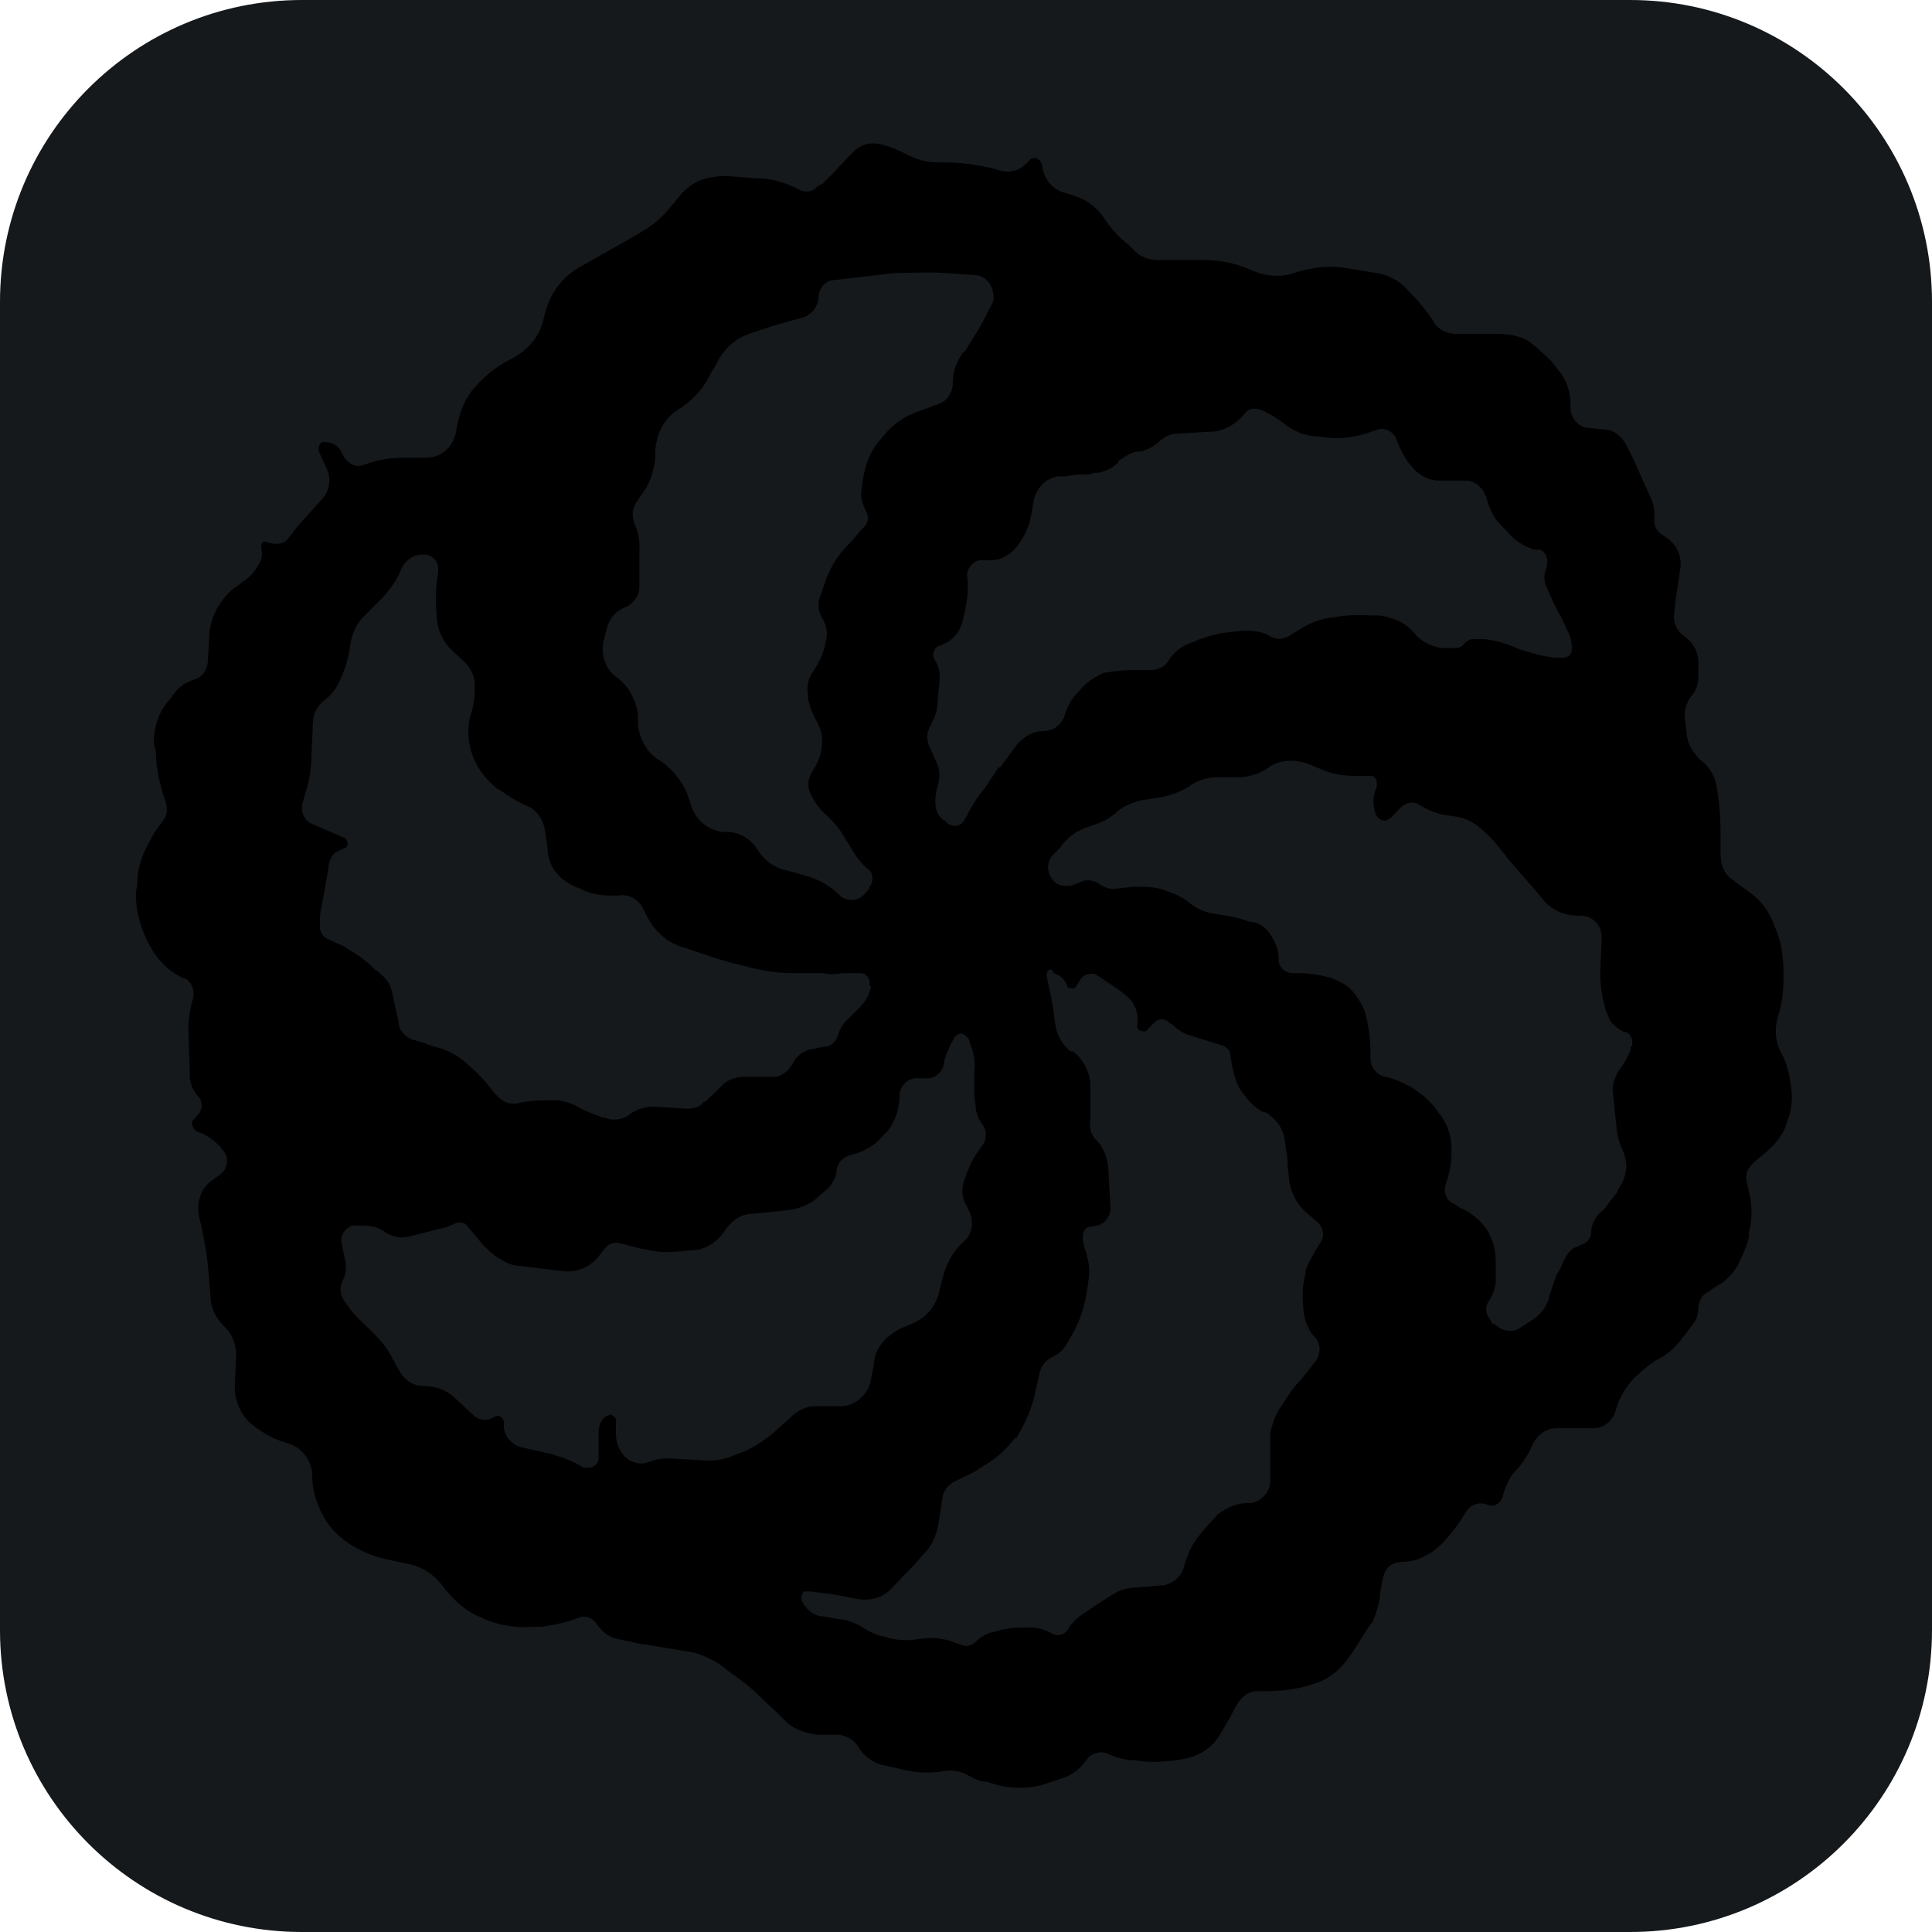
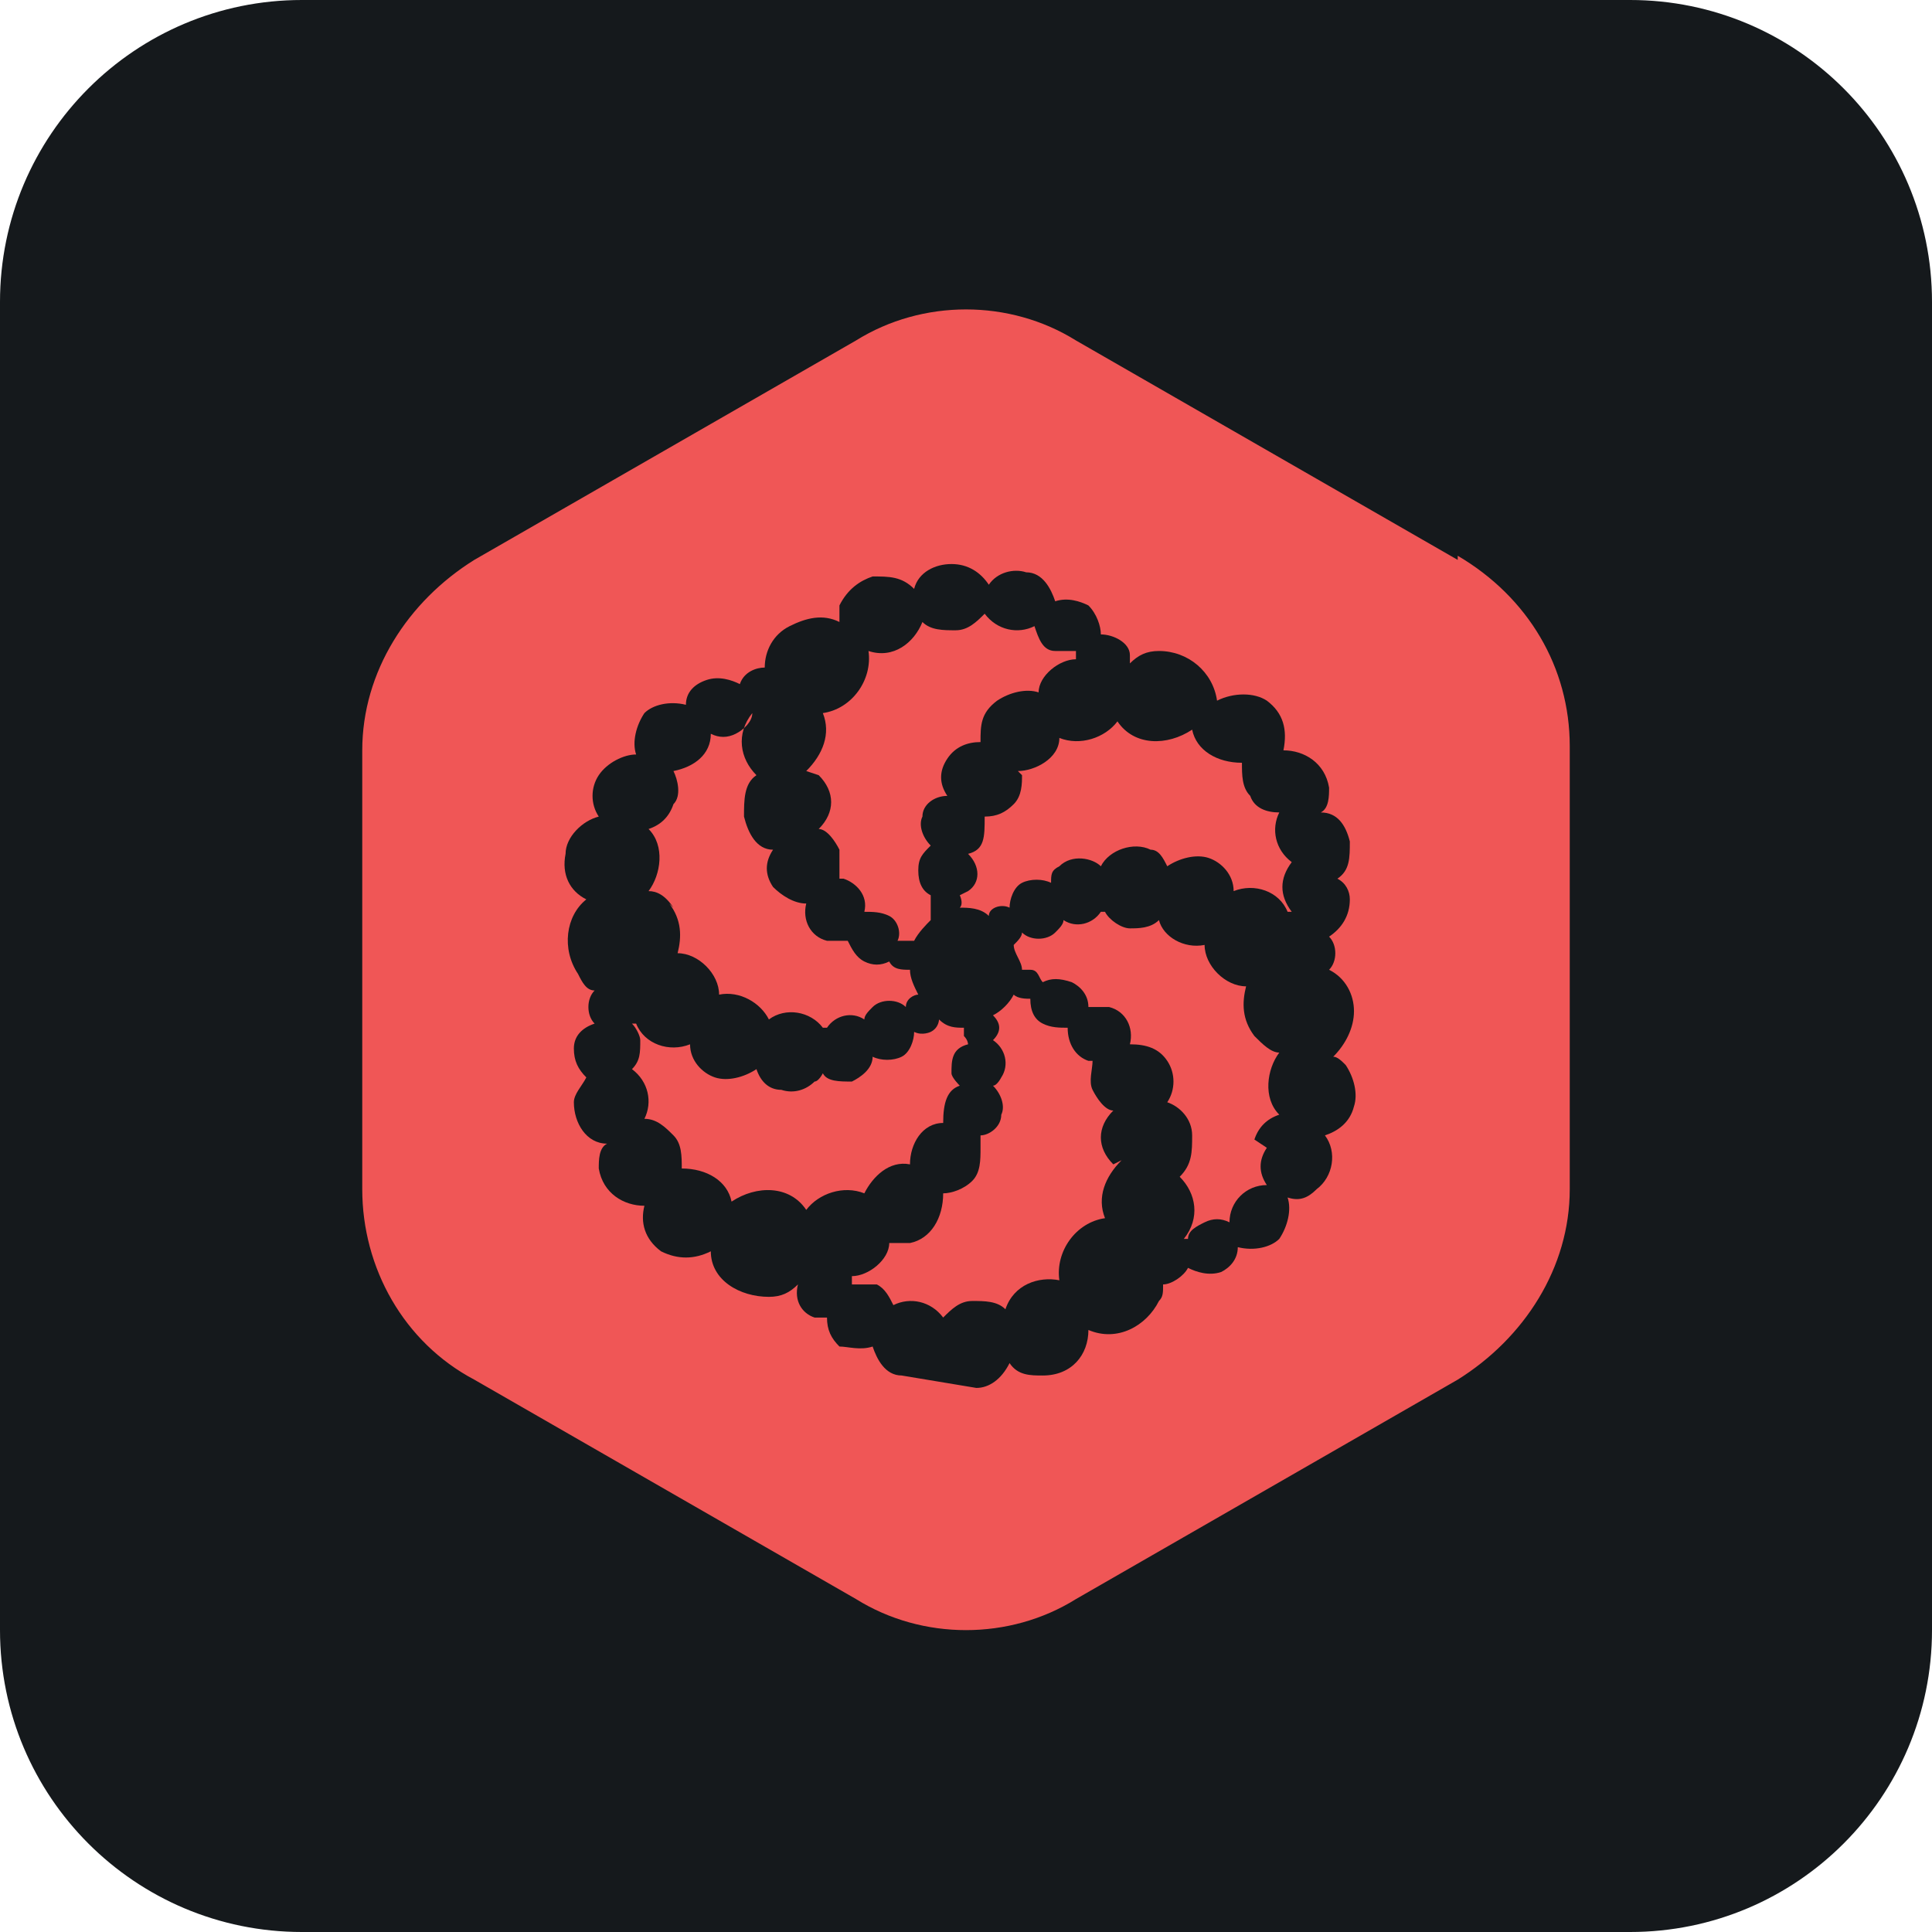
<svg xmlns="http://www.w3.org/2000/svg" width="256" height="256" title="Codewars" viewBox="0 0 256 256" fill="none" id="codewars">
  <style>
#codewars {
    rect {fill: #15191C}

    @media (prefers-color-scheme: light) {
        rect {fill: #F4F2ED}
    }
}
</style>
  <rect width="256" height="256" rx="40" fill="#15191C" />
-   <path d="M24.416 129.675L23.683 129.308C22.033 128.391 20.75 127.017 19.833 125.275C18.55 122.892 18 120.692 18 118.401L18.183 117.209C18.183 115.376 18.642 113.726 19.466 112.168L20.2 110.793C20.566 110.06 21.116 109.419 21.575 108.777C22.125 108.135 22.216 107.31 22.033 106.577L21.575 105.111C21.025 103.278 20.658 101.445 20.658 99.611L20.383 98.511C20.383 96.495 20.933 94.479 22.216 93.012L23.133 91.821C23.774 90.904 24.783 90.354 25.882 89.987C26.799 89.713 27.441 88.796 27.532 87.696L27.716 84.58C27.716 82.105 28.907 79.814 30.74 78.164L32.94 76.514C33.398 76.056 33.856 75.598 34.223 74.864C34.681 74.314 34.773 73.581 34.681 73.031C34.498 72.115 34.681 71.84 35.14 71.748C36.606 72.298 37.523 72.115 38.164 71.382L39.356 69.823L42.656 66.157C43.572 65.241 43.939 63.591 43.389 62.308L42.289 59.925C42.106 59.375 42.289 58.733 42.747 58.55C43.939 58.55 44.764 59.008 45.13 59.741L45.497 60.383C46.047 61.483 47.33 62.032 48.247 61.574C50.263 60.841 51.913 60.658 53.471 60.658H56.404C58.42 60.658 60.07 59.283 60.437 57.175C60.803 54.608 61.72 52.592 63.003 51.217C64.378 49.659 65.936 48.467 67.769 47.551C70.152 46.268 71.619 44.434 72.077 42.051C72.719 39.118 74.277 37.01 76.385 35.635L83.351 31.694L85.367 30.503C86.559 29.77 87.659 28.853 88.575 27.753L90.408 25.553C91.325 24.637 92.242 23.995 93.341 23.72C94.258 23.445 95.541 23.262 96.641 23.354L100.307 23.629C102.14 23.629 103.607 24.087 105.073 24.728L105.99 25.187C106.907 25.553 107.823 25.37 108.281 24.728L109.106 24.27L113.048 20.146C113.964 19.229 115.064 18.863 116.255 19.046C117.447 19.229 118.639 19.687 119.738 20.237C121.388 21.154 122.763 21.521 124.321 21.521H125.238C127.254 21.521 129.271 21.796 131.287 22.254L132.662 22.62C134.037 22.987 135.412 22.437 136.328 21.337C136.603 20.879 137.245 20.787 137.611 21.154C137.886 21.337 137.978 21.521 138.07 21.796C138.253 23.629 139.353 25.004 140.819 25.462L142.286 25.92C143.844 26.378 145.219 27.387 146.135 28.67C147.052 30.045 148.152 31.419 149.435 32.336L150.352 33.252C151.268 34.169 152.551 34.536 153.835 34.444H159.242C161.442 34.444 163.55 34.811 165.658 35.727C167.675 36.644 169.783 36.827 171.707 36.094C173.724 35.452 175.832 35.177 177.94 35.452L181.881 36.094C183.714 36.277 185.548 37.194 186.647 38.569L187.106 39.027C188.022 39.943 188.939 41.135 189.855 42.418C190.405 43.61 191.688 44.251 192.972 44.251H198.654C200.029 44.251 201.404 44.526 202.504 45.168C203.695 46.084 204.704 47.001 205.62 47.917L206.537 49.109C207.637 50.392 208.186 52.134 208.095 53.967C208.095 55.433 209.195 56.716 210.661 56.716L212.494 56.9C213.777 56.9 214.877 57.816 215.519 59.008L216.435 60.841L218.819 66.157C219.185 67.074 219.277 67.99 219.185 68.724C219.185 69.64 219.46 70.373 220.102 70.74L221.018 71.382C222.21 72.298 222.851 73.673 222.668 75.231L222.026 79.539L221.843 81.372C221.66 82.289 222.118 83.48 222.943 84.122C224.318 85.038 224.959 86.23 225.051 87.605V89.438C225.051 90.355 224.868 91.454 224.134 92.188C223.584 92.921 223.218 93.837 223.218 94.937L223.493 97.045C223.493 98.512 224.41 99.795 225.326 100.712C226.609 101.628 227.343 103.095 227.526 104.561C227.893 106.853 227.984 108.686 227.984 110.519V112.627C227.984 113.36 227.984 114.093 228.259 114.827C228.443 115.468 228.901 116.11 229.451 116.476L231.284 117.851C233.117 119.043 234.4 120.601 235.133 122.709C236.05 124.725 236.325 126.834 236.325 128.942V129.675C236.325 131.325 236.142 133.066 235.592 134.624C235.133 136.274 235.225 137.832 235.867 139.207C236.6 140.49 237.058 141.957 237.242 143.515C237.608 145.348 237.425 147.181 236.783 148.648L236.6 149.289C236.142 150.389 235.409 151.397 234.492 152.222C233.575 153.139 232.659 153.689 232.109 154.33C231.559 154.881 231.192 155.797 231.467 156.622L231.742 157.905C232.201 159.738 232.201 161.571 231.742 163.221V163.954C231.376 165.329 230.826 166.521 230.276 167.621C229.634 168.812 228.718 169.729 227.526 170.37L226.151 171.287C225.51 171.654 225.051 172.478 225.051 173.303C225.051 174.22 224.685 175.136 224.135 175.686L222.76 177.52C221.843 178.711 220.652 179.719 219.369 180.269C218.086 181.186 216.986 182.102 216.161 183.019C215.244 184.119 214.511 185.402 214.144 186.685C213.778 188.335 212.494 189.252 211.12 189.252H206.17C204.887 189.252 203.695 190.168 203.145 191.268C202.504 192.734 201.862 193.743 201.037 194.659C200.121 195.576 199.571 196.676 199.204 197.959C199.021 199.059 198.104 199.792 197.188 199.425C195.996 198.875 194.805 199.425 194.255 200.342C193.155 202.175 192.055 203.55 190.864 204.741L190.222 205.291C189.03 206.208 187.472 206.941 186.097 206.941C184.448 206.941 183.623 207.674 183.348 208.774C183.073 209.691 182.889 210.882 182.798 211.891C182.614 212.99 182.248 213.999 181.881 214.915L181.423 215.465C180.506 216.84 179.773 218.215 178.856 219.406L178.49 219.957C177.298 221.515 175.74 222.706 173.907 223.164C171.707 223.898 169.782 224.081 167.858 224.081H166.575C165.658 224.081 164.741 224.631 164.1 225.547L163.55 226.464L163 227.564L161.808 229.58C160.892 231.23 159.517 232.33 157.684 232.88C155.851 233.338 153.743 233.522 151.818 233.43L150.351 233.247C149.068 233.247 147.877 232.88 146.685 232.33C145.769 231.964 144.485 232.33 143.935 233.247C143.019 234.53 141.919 235.263 140.727 235.63L137.978 236.546C136.145 237.005 134.128 237.005 132.203 236.546L130.737 236.088C129.82 236.088 128.904 235.63 128.171 235.172C127.254 234.714 126.337 234.53 125.421 234.622L124.229 234.805C122.396 234.988 120.746 234.805 119.097 234.347L116.622 233.796C115.522 233.429 114.514 232.696 113.872 231.688C113.414 230.771 112.406 230.038 111.123 229.855H108.19C106.357 229.58 104.707 228.938 103.607 227.563L99.941 224.081L98.657 222.981L96.641 221.514L95.45 220.598C94.075 219.681 92.425 218.948 90.683 218.765L85.184 217.848C84.634 217.848 84.267 217.665 83.718 217.573L81.609 217.115C80.693 216.931 79.776 216.198 79.135 215.281C78.585 214.365 77.577 213.998 76.66 214.365C74.827 215.098 73.36 215.282 71.894 215.557H70.611C68.228 215.74 66.028 215.373 63.828 214.365C61.628 213.448 60.162 212.074 58.787 210.332C57.687 208.774 56.037 207.582 54.021 207.216L51.455 206.666C49.621 206.299 47.788 205.566 46.139 204.466C44.305 203.183 43.389 201.991 42.656 200.525C41.922 199.15 41.464 197.592 41.372 195.942V195.209C41.189 193.376 39.906 191.726 38.164 191.268C36.056 190.626 34.498 189.71 33.123 188.518C31.84 187.326 31.107 185.585 31.107 183.752L31.29 179.719C31.29 178.161 30.832 176.786 29.732 175.778C28.632 174.678 27.899 173.303 27.899 171.836L27.624 168.537C27.441 166.154 26.982 163.771 26.432 161.388C25.882 159.28 26.707 157.171 28.449 156.163L29.09 155.705C30.007 155.063 30.374 153.872 29.824 152.772L29.09 151.855C28.174 150.939 27.257 150.297 26.341 150.022C25.608 149.839 25.424 149.106 25.424 148.647L26.341 147.547C26.891 146.906 26.799 145.898 26.341 145.348C25.608 144.614 25.241 143.698 25.149 142.781L24.966 136.365C24.966 135.082 25.149 133.799 25.516 132.516C25.882 131.416 25.516 130.133 24.416 129.583L24.416 129.675ZM115.156 117.576C115.797 116.934 115.706 115.743 115.156 115.285C114.239 114.551 113.597 113.726 113.048 112.81L112.131 111.343C111.489 110.152 110.664 109.144 109.748 108.227L109.565 108.044C108.648 107.31 108.006 106.394 107.456 105.294C106.998 104.377 106.998 103.461 107.456 102.544L108.006 101.628C108.556 100.711 108.923 99.428 108.923 98.328V97.961C108.923 97.045 108.556 96.128 108.006 95.212C107.64 94.478 107.273 93.562 107.09 92.645V92.096C106.815 90.996 107.09 89.804 107.823 88.888C108.556 87.696 109.106 86.596 109.381 85.221V85.038C109.748 84.121 109.565 82.93 109.015 82.013C108.465 81.097 108.281 80.18 108.648 79.08L109.29 77.247C109.84 75.597 110.664 74.131 111.764 72.848L113.048 71.473L113.964 70.373L114.514 69.823C115.064 69.273 115.156 68.356 114.697 67.623C114.239 66.707 113.964 65.79 114.147 64.874L114.331 63.59C114.606 61.757 115.247 59.924 116.439 58.457L116.805 58.091C118.18 56.258 119.922 55.066 121.938 54.425L124.413 53.508C125.513 53.142 126.246 51.95 126.246 50.758C126.246 49.292 126.704 48.009 127.529 46.817L127.987 46.359C128.904 44.801 130.004 43.243 130.737 41.593L131.379 40.401C131.562 40.126 131.654 39.76 131.654 39.485C131.654 37.926 130.737 36.552 129.271 36.46L125.238 36.185C122.946 36.002 120.655 36.185 118.455 36.185L110.664 37.102C109.473 37.102 108.556 38.018 108.465 39.301C108.465 40.584 107.548 41.684 106.448 42.051L103.149 42.967L102.232 43.242L99.482 44.159C97.466 44.8 95.816 46.267 94.9 48.283L94.166 49.475C93.25 51.491 91.692 53.141 89.767 54.333C87.934 55.524 87.017 57.449 86.834 59.649V60.565C86.65 62.398 86.101 64.231 85.001 65.515L84.542 66.248C83.809 67.164 83.626 68.356 84.084 69.364C84.542 70.464 84.817 71.656 84.726 72.847V77.705C84.726 78.988 83.809 80.088 82.893 80.455C81.609 80.913 80.784 81.921 80.418 83.204L79.96 85.037C79.593 86.871 80.235 88.704 81.793 89.803C83.259 90.903 84.176 92.553 84.542 94.57V96.219C84.817 98.052 85.826 99.886 87.475 100.802C89.125 101.902 90.408 103.552 91.142 105.385L91.6 106.852C92.333 108.868 93.983 110.06 95.816 110.243H96.366C98.016 110.243 99.482 111.159 100.399 112.626C101.316 114.092 102.782 115.101 104.432 115.376L106.998 116.109C108.556 116.567 110.023 117.392 111.214 118.584L111.398 118.767C112.314 119.5 113.781 119.409 114.606 118.4L115.247 117.667L115.156 117.576ZM125.604 109.144C126.521 109.694 127.438 109.419 127.804 108.594L128.079 108.136C128.721 106.852 129.546 105.569 130.462 104.469L132.295 101.72C132.57 101.72 132.662 101.536 132.754 101.353L134.953 98.42C135.87 97.504 136.97 96.862 138.253 96.862C139.445 96.862 140.453 96.22 141.003 95.029C141.369 93.746 141.919 92.554 143.019 91.546L143.477 90.996C144.394 90.079 145.311 89.621 146.227 89.163C147.419 88.979 148.518 88.796 149.618 88.796H152.368C153.468 88.796 154.384 88.338 154.934 87.421C155.484 86.505 156.309 85.863 157.226 85.405L158.142 85.038C159.609 84.396 161.259 83.938 162.908 83.755L164.742 83.572C165.841 83.572 167.033 83.572 168.133 84.213C169.049 84.855 170.241 84.763 171.158 84.03L171.799 83.663C173.174 82.747 174.732 82.013 176.382 81.83H176.565C178.398 81.463 180.048 81.463 181.881 81.555H182.798C184.631 81.83 186.189 82.472 187.381 83.846L187.656 84.213C188.572 85.129 190.039 85.863 191.322 85.863H192.88C193.338 85.863 193.797 85.679 194.072 85.221C194.347 84.946 194.805 84.671 195.263 84.671H196.18C197.463 84.671 198.654 85.038 199.846 85.404L201.404 86.046C202.87 86.504 204.429 86.963 205.987 87.146H207.087C207.82 87.146 208.278 86.688 208.278 86.046C208.278 85.129 208.095 84.213 207.637 83.48L206.995 82.013C206.262 80.822 205.712 79.539 205.162 78.347L204.978 77.889C204.52 76.972 204.52 76.056 204.978 75.139V74.681C205.162 73.948 204.795 73.123 204.062 72.848H203.329C201.862 72.389 200.579 71.565 199.662 70.373L198.746 69.457C197.829 68.54 197.279 67.165 196.913 65.79C196.454 64.599 195.446 63.682 194.163 63.682H190.313C188.939 63.499 187.747 62.766 186.922 61.666L186.556 61.208C185.914 60.291 185.364 59.191 184.998 58.091C184.539 57.175 183.531 56.625 182.615 56.9L181.515 57.266C179.682 57.908 177.848 58.183 176.015 57.999L174.549 57.816C172.991 57.816 171.524 57.175 170.333 56.258L169.416 55.617C168.683 55.067 167.95 54.7 167.125 54.333C166.208 53.967 165.475 54.15 164.925 54.792L164.467 55.342C163.55 56.258 162.267 56.991 160.984 57.175L156.034 57.45C155.118 57.45 154.201 57.908 153.56 58.55C152.826 59.191 152.001 59.65 151.085 59.833H150.902C149.985 59.833 149.068 60.474 148.152 61.116V61.299C147.235 62.216 146.044 62.674 144.852 62.674L144.486 62.858C143.386 62.858 142.286 62.858 141.186 63.133H140.086C138.528 63.408 137.336 64.691 136.97 66.341L136.603 68.449C136.328 69.915 135.687 71.198 134.77 72.39C133.853 73.49 132.754 74.223 131.379 74.223H130.004H129.821C128.904 74.406 127.987 75.415 128.171 76.514C128.354 78.073 128.171 79.448 127.896 80.822L127.529 82.38C127.163 83.755 126.246 84.855 125.054 85.314L124.505 85.588H124.321C123.771 85.955 123.405 86.78 123.863 87.422C124.413 88.338 124.596 89.255 124.505 90.171L124.23 93.104C124.23 94.204 123.771 95.212 123.313 96.128C122.763 97.045 122.763 97.962 123.13 98.878L124.046 100.895C124.505 101.811 124.596 102.728 124.321 103.828C124.046 104.744 123.863 105.661 123.955 106.577C123.955 107.494 124.505 108.41 125.238 108.777L125.421 108.96L125.604 109.144ZM198.013 175.411C198.93 176.328 200.304 176.694 201.404 175.961L203.237 174.769C204.154 174.128 204.887 173.211 205.254 172.02V171.836L206.17 169.087L206.72 168.17L207.087 167.254L207.453 166.612C207.82 165.879 208.37 165.329 209.287 165.054L209.653 164.871C210.386 164.687 210.845 163.954 210.845 163.221C210.845 162.304 211.303 161.571 211.761 160.929L212.494 160.288L214.328 157.905V157.721C214.877 156.988 215.244 156.163 215.427 155.247C215.611 154.33 215.427 153.414 215.061 152.497L214.878 152.13C214.511 151.214 214.328 150.572 214.236 149.747L213.961 147.181L213.686 144.431C213.686 143.515 214.053 142.598 214.602 141.682C215.244 140.948 215.702 140.032 216.069 139.115V138.749L216.252 138.565C216.436 137.649 215.977 136.732 215.152 136.732C214.236 136.274 213.319 135.541 213.044 134.441L212.769 133.891C212.311 132.241 212.036 130.591 212.036 128.941L212.219 124.359V124.084C212.219 122.525 210.936 121.334 209.47 121.334H209.286C207.453 121.334 205.987 120.784 204.704 119.501L203.97 118.584L202.137 116.476L199.754 113.726C198.838 112.443 197.921 111.343 196.729 110.244C195.813 109.327 194.438 108.41 193.063 108.227L191.23 107.952C190.314 107.769 189.122 107.31 188.114 106.669C187.381 106.119 186.281 106.302 185.547 107.036L184.356 108.319L183.806 108.685C183.164 108.869 182.523 108.502 182.248 107.769C181.881 106.669 181.881 105.386 182.431 104.286V103.736C182.431 103.094 181.881 102.636 181.331 102.819H179.865C178.215 102.819 176.565 102.636 175.007 101.903L174.09 101.536C173.174 101.078 172.074 100.803 171.066 100.803C170.149 100.803 169.233 100.986 168.316 101.536L167.949 101.811C166.85 102.545 165.566 102.911 164.283 103.003H161.258C159.884 103.003 158.509 103.461 157.592 104.194C156.401 104.928 155.118 105.386 153.743 105.661L151.268 106.027C150.168 106.302 148.977 106.761 147.968 107.586C147.052 108.502 145.769 109.052 144.577 109.419L144.119 109.602C142.652 110.06 141.369 110.977 140.453 112.352L139.353 113.451C138.711 114.368 138.711 115.468 139.353 116.384C139.903 117.301 141.002 117.576 142.102 117.301L143.477 116.751C144.21 116.476 145.035 116.751 145.677 117.118C146.227 117.576 147.052 117.851 147.877 117.759L150.168 117.484C151.451 117.484 152.734 117.484 154.018 117.851C155.393 118.309 156.584 118.768 157.684 119.684C158.784 120.601 159.975 120.967 161.35 121.151C162.725 121.334 164.1 121.609 165.383 122.067L166.3 122.25C167.216 122.525 167.949 123.167 168.499 124.083C168.958 124.817 169.416 125.917 169.416 126.833V127.108C169.416 128.208 170.332 128.941 171.249 128.941H171.799C173.265 128.941 174.824 129.124 176.382 129.583L177.023 129.858C177.94 130.225 178.856 130.774 179.498 131.691C180.231 132.608 180.69 133.524 180.965 134.441L181.24 135.724C181.514 137.099 181.606 138.474 181.606 139.94V140.398C181.606 141.315 182.248 142.231 183.256 142.598C184.173 142.781 185.272 143.148 186.281 143.698L186.739 143.881C187.93 144.614 189.122 145.531 190.038 146.631L190.497 147.273C191.688 148.647 192.33 150.389 192.33 152.13V152.772C192.33 154.147 192.055 155.522 191.597 156.805C191.23 157.905 191.597 159.188 192.788 159.554L193.43 160.013C194.805 160.563 195.996 161.571 196.913 162.762C197.829 164.137 198.196 165.695 198.196 167.345V170.095C198.013 171.011 197.738 171.745 197.279 172.386C196.821 173.028 196.821 173.944 197.279 174.586L197.829 175.503L198.013 175.411ZM139.353 128.483H139.17C138.803 128.483 138.62 128.941 138.711 129.4L139.078 131.233C139.445 132.699 139.628 134.166 139.811 135.632C139.994 137.099 140.728 138.382 141.828 139.298H142.194C143.569 140.398 144.394 142.048 144.486 143.698V148.281C144.302 149.197 144.486 150.114 145.036 150.847L145.494 151.305C146.41 152.405 146.777 153.688 146.869 154.972L147.144 160.013C147.144 161.204 146.41 162.212 145.311 162.396L144.394 162.579C143.752 162.579 143.477 163.312 143.477 163.954C143.477 164.687 143.752 165.512 144.027 166.245V166.429C144.302 167.345 144.394 168.262 144.302 169.178L143.936 171.653C143.569 173.486 143.019 175.136 142.103 176.786L141.461 177.886C141.003 178.802 140.361 179.352 139.628 179.719C138.711 180.086 138.07 180.819 137.795 181.735L137.061 185.035C136.603 186.868 135.778 188.701 134.678 190.534H134.495C133.395 192.001 132.02 193.284 130.371 194.201L129.271 194.934L126.521 196.309C125.604 196.675 125.055 197.5 124.871 198.508L124.413 201.533C124.138 203.366 123.496 204.924 122.213 206.116L121.022 207.491L119.647 208.866L118.272 210.332C117.172 211.615 115.522 212.165 113.689 211.89L110.39 211.249L107.365 210.882H106.54C106.173 211.249 106.082 211.799 106.357 212.349C106.998 213.449 108.006 214.182 109.106 214.182L111.123 214.548C112.039 214.548 113.139 215.007 114.056 215.465C114.972 216.107 115.889 216.565 116.989 216.84H117.172C118.364 217.298 119.647 217.39 120.838 217.298L122.213 217.115C123.771 216.932 125.238 217.115 126.521 217.665L127.621 218.032C128.079 218.215 128.812 218.032 129.271 217.573C129.821 217.023 130.371 216.657 131.104 216.382L131.837 216.199C133.029 215.832 134.22 215.649 135.503 215.649H136.237C137.336 215.649 138.345 215.832 139.261 216.382L139.628 216.565C140.269 216.84 141.003 216.565 141.461 216.015C141.736 215.374 142.378 214.732 143.019 214.182L145.311 212.624L146.777 211.708L147.51 211.249C148.427 210.608 149.71 210.333 150.81 210.333L154.11 210.058C155.393 209.874 156.493 208.958 156.859 207.675C157.226 206.3 157.776 204.925 158.692 203.734C159.609 202.542 160.526 201.534 161.442 200.617C162.634 199.701 163.825 199.242 165.108 199.151H165.842C167.308 198.876 168.408 197.501 168.316 196.034V195.851V189.893C168.5 188.977 168.866 187.785 169.416 186.869L171.249 184.119L171.983 183.202C172.532 182.744 172.899 182.103 173.541 181.369L174.457 180.178C175.007 179.261 175.007 178.07 174.274 177.245C173.357 176.328 172.899 175.045 172.716 173.762V173.395C172.532 171.929 172.532 170.371 172.991 168.812V168.354C173.449 167.163 174.091 165.971 174.824 164.871C175.557 163.955 175.465 162.672 174.549 161.938L172.991 160.563C171.708 159.464 170.974 157.814 170.791 156.164L170.608 154.331C170.608 153.781 170.608 153.139 170.424 152.498L170.241 151.122C170.058 149.564 169.141 148.372 167.858 147.456L167.216 147.273C166.3 146.723 165.383 145.898 164.65 144.798C163.917 143.881 163.55 142.598 163.275 141.315L163 139.757C163 139.207 162.634 138.84 162.084 138.565L160.617 138.107L157.684 137.19C156.768 137.007 155.851 136.274 155.209 135.632H155.026C154.476 134.899 153.56 134.899 153.01 135.449L152.093 136.365C151.91 136.64 151.726 136.732 151.452 136.64C150.902 136.64 150.535 136.182 150.718 135.724C150.902 134.258 150.352 132.791 149.16 131.874L147.969 130.958L145.219 129.125C144.486 128.85 143.386 129.125 143.019 130.041L142.652 130.591C142.652 130.774 142.378 130.866 142.286 130.958C141.919 130.958 141.369 130.958 141.369 130.5L141.094 130.041C140.819 129.491 140.178 129.125 139.628 128.941L139.353 128.483ZM128.354 137.649L127.896 137.19C127.438 136.824 126.979 136.915 126.521 137.374C125.879 138.474 125.329 139.665 125.054 140.857V141.04C124.78 142.231 123.68 143.056 122.58 142.873H121.663H121.48C120.197 142.873 119.188 143.973 119.188 145.256C119.188 146.906 118.639 148.556 117.63 149.839L117.08 150.389C116.164 151.58 114.789 152.405 113.414 152.864L112.681 153.047C111.764 153.322 111.031 153.964 110.848 155.063C110.848 155.98 110.298 156.896 109.565 157.63L108.648 158.363C107.548 159.554 105.898 160.196 104.249 160.379L99.666 160.838C98.199 160.838 96.916 161.754 95.999 163.129C95.083 164.504 93.708 165.42 92.333 165.604L90.317 165.787C88.85 165.97 87.292 165.97 85.734 165.604L84.817 165.421L82.343 164.779C81.426 164.504 80.693 164.779 80.143 165.421L79.226 166.612C78.035 167.987 76.293 168.628 74.644 168.445L68.686 167.712C67.769 167.712 67.036 167.254 66.211 166.795C65.295 166.245 64.653 165.604 64.011 164.962L61.72 162.213C61.445 162.029 60.987 161.938 60.529 162.029L59.245 162.579L54.113 163.863C53.196 164.138 52.005 163.863 51.088 163.312C50.171 162.579 49.072 162.396 47.972 162.396H46.78C45.68 162.671 44.947 163.863 45.314 164.962L45.68 166.796C45.955 167.712 45.864 168.812 45.405 169.728C44.947 170.645 45.039 171.562 45.68 172.478L46.23 173.211C46.963 174.311 48.063 175.228 48.98 176.144C49.896 177.061 50.813 177.978 51.546 179.169L52.921 181.644C53.654 182.927 54.754 183.66 56.221 183.66C57.596 183.66 58.97 184.119 60.07 185.035L62.82 187.602C63.553 188.243 64.653 188.335 65.386 187.785L65.845 187.602C66.394 187.602 66.761 187.968 66.761 188.518V188.976C66.761 190.168 67.678 191.268 68.869 191.726L72.994 192.643C74.46 193.101 75.927 193.559 77.302 194.476H78.035C78.768 194.476 79.41 193.834 79.318 193.009V189.801C79.318 188.885 79.685 187.968 80.418 187.602L80.876 187.418C81.334 187.602 81.793 187.968 81.609 188.335V189.893C81.609 191.084 81.976 192.184 82.801 193.009C83.718 193.925 84.909 194.109 85.917 193.742C87.017 193.284 88.117 193.192 89.309 193.284L92.7 193.467C94.35 193.65 95.908 193.467 97.283 192.826C98.933 192.276 100.307 191.542 101.59 190.534L102.14 190.168L104.89 187.693C105.807 186.776 106.998 186.318 108.098 186.318H111.764C113.597 186.135 115.247 184.485 115.431 182.652L115.797 180.819C115.797 179.627 116.347 178.527 117.172 177.611C118.089 176.694 119.005 176.144 119.922 175.777L121.022 175.319C122.58 174.678 123.771 173.303 124.321 171.653L124.871 169.453C125.329 167.62 126.246 165.787 127.621 164.595L127.804 164.412C128.904 163.496 129.087 161.662 128.354 160.379L128.079 159.738C127.438 158.821 127.346 157.446 127.804 156.255C128.262 154.972 128.721 153.872 129.454 152.772L130.371 151.489C130.737 150.755 130.737 149.655 130.187 149.014C129.637 148.281 129.271 147.364 129.271 146.447L129.087 145.164V142.048C129.271 141.131 129.087 139.94 128.812 139.023L128.446 137.924L128.354 137.649ZM115.247 130.683V130.408C115.247 129.491 114.697 128.941 113.964 128.941H111.581C110.664 129.125 109.748 129.125 109.015 128.941H104.89C102.782 128.941 100.766 128.575 98.749 128.025L96.549 127.475L94.716 126.925L90.592 125.55C88.392 124.909 86.742 123.442 85.734 121.426L85.276 120.509C84.634 119.134 83.259 118.401 81.884 118.676C80.326 118.676 78.768 118.676 77.302 117.943L76.202 117.484C74.094 116.568 72.535 114.735 72.535 112.26L72.169 109.785C71.894 108.502 71.069 107.311 69.969 106.852C68.686 106.302 67.494 105.569 66.303 104.744L65.845 104.469C64.47 103.369 63.278 101.903 62.637 100.161L62.453 99.611C61.995 98.145 61.903 96.587 62.27 95.028L62.453 94.478C62.82 93.287 62.912 92.095 62.912 90.812C62.912 89.712 62.453 88.612 61.628 87.787L60.345 86.596C58.879 85.405 57.962 83.663 57.87 81.738C57.687 79.722 57.687 77.797 58.054 75.872V75.597V75.322C58.054 74.222 57.137 73.489 56.221 73.489H55.946C54.754 73.489 53.746 74.222 53.196 75.322C52.738 76.606 52.005 77.614 51.18 78.622L50.813 79.08L48.98 80.913L48.063 81.83C47.147 82.746 46.597 84.121 46.413 85.496C46.23 86.871 45.864 88.246 45.314 89.529L45.13 89.987C44.672 91.087 43.939 92.095 43.022 92.737C42.106 93.47 41.464 94.57 41.464 95.67L41.281 99.886C41.281 101.719 41.006 103.552 40.364 105.385L40.181 106.119C39.722 107.31 40.181 108.593 41.281 109.143L45.13 110.793L45.497 110.976C45.772 110.976 45.864 111.16 45.955 111.435C46.23 111.801 45.955 112.351 45.68 112.351L44.764 112.809C44.214 112.993 43.847 113.543 43.664 114.184L43.48 115.101V115.284L42.564 120.417C42.381 121.15 42.381 121.975 42.381 122.8C42.381 123.533 42.839 124.175 43.48 124.45L45.497 125.366C46.413 125.916 47.513 126.558 48.247 127.199L49.163 127.933C49.438 128.299 49.896 128.666 50.263 128.849L50.63 129.216C51.271 129.766 51.73 130.499 51.913 131.324L52.829 135.448C52.829 136.548 53.746 137.465 54.663 137.74L56.129 138.198C56.129 138.198 56.404 138.198 56.587 138.381L58.42 138.932C59.887 139.39 61.17 140.215 62.27 141.315C63.37 142.231 64.47 143.423 65.386 144.706L65.753 145.072C66.486 145.989 67.586 146.447 68.686 146.172C69.786 145.897 70.977 145.806 72.169 145.806H73.544C74.46 145.806 75.652 146.081 76.66 146.722C77.576 147.272 78.768 147.639 79.868 148.097H80.143C81.243 148.555 82.434 148.372 83.351 147.73C84.267 146.997 85.459 146.631 86.65 146.631L90.958 146.906C91.875 146.906 92.791 146.722 93.25 145.989H93.433L94.991 144.522L95.45 144.064C96.183 143.148 97.283 142.781 98.382 142.689H102.507C103.607 142.689 104.615 141.773 105.073 140.856C105.532 139.94 106.448 139.206 107.548 139.023L109.381 138.656C110.115 138.656 110.756 138.015 111.031 137.19C111.306 136.273 111.764 135.54 112.406 134.99L113.872 133.524C114.789 132.607 115.247 131.691 115.431 130.591L115.247 130.683Z" fill="black" />
+   <path d="M88.687 119.723C90.337 121.917 90.337 124.111 89.787 126.306C92.536 126.306 95.285 129.049 95.285 131.792C98.034 131.243 100.784 132.889 101.883 135.083C104.083 133.437 107.382 133.986 109.031 136.18C109.764 137.168 109.764 137.168 109.031 136.18H109.581C110.681 134.534 112.88 133.986 114.529 135.083C114.529 134.534 115.079 133.986 115.629 133.437C116.729 132.34 118.928 132.34 120.028 133.437C120.028 132.34 121.127 131.792 121.677 131.792C121.127 130.694 120.577 129.597 120.577 128.5C119.478 128.5 118.378 128.5 117.828 127.403C117.572 126.927 117.572 126.927 117.828 127.403C116.729 127.951 115.629 127.951 114.529 127.403C113.43 126.854 112.88 125.757 112.33 124.66H109.581C107.382 124.111 106.282 121.917 106.832 119.723C105.182 119.723 103.533 118.625 102.433 117.528C101.333 115.882 101.333 114.237 102.433 112.591C100.234 112.591 99.134 110.397 98.584 108.202C98.584 106.008 98.584 103.813 100.234 102.716C98.034 100.522 97.485 97.23 99.684 94.487C99.684 95.585 98.584 96.682 97.485 97.23C96.385 97.779 95.285 97.779 94.186 97.23C94.186 99.973 91.986 101.619 89.237 102.168C89.787 103.265 90.337 105.459 89.237 106.556C88.687 108.202 87.588 109.299 85.938 109.848C88.138 112.042 87.588 115.882 85.938 118.077C87.038 118.077 88.138 118.625 89.237 120.271L88.687 119.723Z" fill="#F05656" />
+   <path d="M120.577 154.284C120.577 151.541 122.227 148.798 124.976 148.798C124.976 146.055 125.526 144.409 127.175 143.86C127.175 143.86 126.076 142.763 126.076 142.215C126.076 140.569 126.076 138.923 128.275 138.375C128.275 138.375 128.275 137.826 127.725 137.277V136.18C126.625 136.18 125.526 136.18 124.426 135.083C124.426 135.083 124.426 136.18 123.326 136.729C123.326 136.729 122.227 137.277 121.127 136.729C121.127 137.826 120.577 139.472 119.478 140.02C118.378 140.569 116.729 140.569 115.629 140.02C115.629 141.666 113.979 142.763 112.88 143.312C111.23 143.312 109.581 143.312 109.031 142.215C109.031 142.215 108.481 143.312 107.931 143.312C106.832 144.409 105.182 144.958 103.533 144.409C101.883 144.409 100.784 143.312 100.234 141.666C98.584 142.763 96.385 143.312 94.735 142.763C93.086 142.215 91.436 140.569 91.436 138.375C88.687 139.472 85.388 138.375 84.289 135.632H83.739C84.289 136.18 84.838 137.277 84.838 137.826C84.838 139.472 84.838 140.569 83.739 141.666C85.938 143.312 86.488 146.055 85.388 148.249C87.038 148.249 88.138 149.346 89.237 150.444C90.337 151.541 90.337 153.186 90.337 154.832C93.636 154.832 96.385 156.478 96.935 159.221C100.234 157.027 104.632 157.027 106.832 160.318C108.481 158.124 111.78 157.027 114.529 158.124C115.629 155.929 117.828 153.735 120.577 154.284Z" fill="#F05656" />
+   <path d="M135.423 102.716C135.423 103.814 135.423 105.459 134.323 106.556C133.224 107.654 132.124 108.202 130.474 108.202C130.474 110.945 130.474 112.591 128.275 113.14C129.925 114.785 129.925 116.98 128.275 118.077L127.175 118.625C127.175 118.625 127.725 119.723 127.175 120.271C128.275 120.271 129.925 120.271 131.024 121.368C131.024 120.271 132.674 119.723 133.773 120.271C133.773 119.174 134.323 117.528 135.423 116.98C136.522 116.431 138.172 116.431 139.272 116.98C139.272 115.883 139.272 115.334 140.371 114.785C142.021 113.14 144.77 113.688 145.87 114.785C146.969 112.591 150.268 111.494 152.467 112.591C153.567 112.591 154.117 113.688 154.667 114.785C156.316 113.688 158.516 113.14 160.165 113.688C161.815 114.237 163.464 115.883 163.464 118.077C166.213 116.98 169.512 118.077 170.612 120.82H171.162C169.512 118.625 169.512 116.431 171.162 114.237C168.962 112.591 168.413 109.848 169.512 107.654C167.863 107.654 166.213 107.105 165.663 105.459C164.564 104.362 164.564 102.716 164.564 101.071C161.265 101.071 158.516 99.425 157.966 96.682C154.667 98.876 150.268 98.876 148.069 95.585C146.419 97.779 143.12 98.876 140.371 97.779C140.371 100.522 137.072 102.168 134.873 102.168L135.423 102.716Z" fill="#F05656" />
+   <path d="M108.481 102.716C110.68 104.911 110.68 107.654 108.481 109.848C109.58 109.848 110.68 111.494 111.23 112.591V116.431H111.78C113.429 116.98 115.079 118.625 114.529 120.82C115.629 120.82 116.728 120.82 117.828 121.368C118.928 121.917 119.477 123.563 118.928 124.66H121.127C121.677 123.563 122.776 122.466 123.326 121.917V118.625C122.227 118.077 121.677 116.98 121.677 115.334C121.677 113.688 122.227 113.14 123.326 112.042C122.227 110.945 121.677 109.299 122.227 108.202C122.227 106.556 123.876 105.459 125.526 105.459C124.426 103.814 124.426 102.168 125.526 100.522C126.625 98.876 128.275 98.328 129.924 98.328C129.924 96.133 129.924 94.487 132.123 92.842C133.773 91.745 135.972 91.196 137.622 91.745C137.622 89.55 140.371 87.356 142.57 87.356V86.259H139.821C138.172 86.259 137.622 84.613 137.072 82.967C134.873 84.064 132.123 83.516 130.474 81.321C129.374 82.418 128.275 83.516 126.625 83.516C124.976 83.516 123.326 83.516 122.227 82.418C121.127 85.162 118.378 87.356 115.079 86.259C115.629 90.099 112.879 93.939 109.031 94.487C110.13 97.23 109.031 99.973 106.831 102.168L108.481 102.716Z" fill="#F05656" />
+   <path d="M166.213 150.992C166.763 149.346 167.862 148.249 169.512 147.701C167.312 145.506 167.862 141.666 169.512 139.472C168.412 139.472 167.312 138.375 166.213 137.277C164.563 135.083 164.563 132.889 165.113 130.694C162.364 130.694 159.615 127.951 159.615 125.208C156.866 125.757 154.117 124.111 153.567 121.917C152.467 123.014 150.818 123.014 149.718 123.014C148.618 123.014 146.969 121.917 146.419 120.82H145.869C144.769 122.465 142.57 123.014 140.921 121.917C140.921 122.465 140.371 123.014 139.821 123.563C138.721 124.66 136.522 124.66 135.422 123.563C135.422 124.111 134.873 124.66 134.323 125.208C134.323 126.306 135.422 127.403 135.422 128.5H136.522C137.622 128.5 137.622 129.597 138.172 130.146C139.271 129.597 140.371 129.597 142.02 130.146C143.12 130.694 144.22 131.791 144.22 133.437H146.969C149.168 133.986 150.268 136.18 149.718 138.375C151.917 138.375 153.567 138.923 154.666 140.569C155.766 142.215 155.766 144.409 154.666 146.055C156.316 146.603 157.965 148.249 157.965 150.444C157.965 152.638 157.965 154.284 156.316 155.929C158.515 158.124 159.065 161.415 156.866 164.158H157.416C157.416 163.061 158.515 162.512 159.615 161.964C160.715 161.415 161.814 161.415 162.914 161.964C162.914 159.221 165.113 157.027 167.862 157.027C166.763 155.381 166.763 153.735 167.862 152.089L166.213 150.992Z" fill="#F05656" />
+   <path d="M147.519 154.284C145.32 152.089 145.32 149.346 147.519 147.152C146.42 147.152 145.32 145.506 144.77 144.409C144.22 143.312 144.77 141.666 144.77 140.569H144.22C142.571 140.02 141.471 138.375 141.471 136.18C140.371 136.18 139.272 136.18 138.172 135.632C137.072 135.083 136.523 133.986 136.523 132.34C135.973 132.34 134.873 132.34 134.323 131.791C133.773 132.889 132.674 133.986 131.574 134.534C132.674 135.632 132.674 136.729 131.574 137.826C131.098 138.301 131.098 138.301 131.574 137.826C133.224 138.923 133.773 141.117 132.674 142.763C132.674 142.763 132.124 143.86 131.574 143.86C132.674 144.958 133.224 146.603 132.674 147.701C132.674 149.346 131.024 150.444 129.925 150.444V152.089C129.925 153.735 129.925 155.381 128.825 156.478C127.725 157.575 126.076 158.124 124.976 158.124C124.976 161.415 123.327 164.158 120.578 164.707H117.828C117.828 166.901 115.079 169.096 112.88 169.096V170.193H116.179C117.279 170.741 117.828 171.838 118.378 172.936C120.578 171.838 123.327 172.387 124.976 174.581C126.076 173.484 127.176 172.387 128.825 172.387C130.474 172.387 132.124 172.387 133.224 173.484C134.323 170.193 137.622 169.096 140.371 169.644C139.822 165.804 142.571 161.964 146.42 161.415C145.32 158.672 146.42 155.929 148.619 153.735L147.519 154.284Z" fill="#F05656" />
+   <path d="M119.478 182.262C117.278 182.262 116.179 180.067 115.629 178.422C113.979 178.97 112.33 178.422 111.23 178.422C110.131 177.324 109.581 176.227 109.581 174.582H107.931C106.282 174.033 105.182 172.387 105.732 170.193C104.632 171.29 103.533 171.839 101.883 171.839C98.034 171.839 94.186 169.644 94.186 165.804C91.986 166.901 89.787 166.901 87.588 165.804C85.388 164.158 84.838 161.964 85.388 159.77C82.639 159.77 79.89 158.124 79.34 154.832C79.34 153.735 79.34 152.089 80.44 151.541C77.691 151.541 76.041 148.798 76.041 146.055C76.041 144.958 77.141 143.86 77.691 142.763C76.591 141.666 76.041 140.569 76.041 138.923C76.041 137.277 77.141 136.18 78.79 135.632C77.691 134.534 77.691 132.34 78.79 131.243C77.691 131.243 77.141 130.146 76.591 129.049C74.392 125.757 74.942 121.368 77.691 119.174C75.491 118.077 74.392 115.882 74.942 113.139C74.942 110.945 77.141 108.751 79.34 108.202C78.24 106.556 78.24 104.362 79.34 102.716C80.44 101.071 82.639 99.973 84.289 99.973C83.739 98.328 84.289 96.133 85.388 94.487C86.488 93.39 88.687 92.842 90.887 93.39C90.887 91.745 91.986 90.647 93.636 90.099C95.285 89.55 96.935 90.099 98.034 90.647C98.584 89.002 100.234 88.453 101.333 88.453C101.333 86.259 102.433 84.064 104.632 82.967C106.832 81.87 109.031 81.321 111.23 82.418V80.224C112.33 78.03 113.979 76.933 115.629 76.384C117.828 76.384 119.478 76.384 121.127 78.03C121.677 75.835 123.876 74.738 126.076 74.738C128.275 74.738 129.924 75.835 131.024 77.481C132.124 75.835 134.323 75.287 135.973 75.835C138.172 75.835 139.271 78.03 139.821 79.675C141.471 79.127 143.12 79.675 144.22 80.224C145.32 81.321 145.869 82.967 145.869 84.064C147.519 84.064 149.718 85.161 149.718 86.807V87.904C150.818 86.807 151.918 86.259 153.567 86.259C157.416 86.259 160.715 89.002 161.265 92.842C163.464 91.745 166.213 91.745 167.863 92.842C170.062 94.487 170.612 96.682 170.062 99.425C172.811 99.425 175.56 101.071 176.11 104.362C176.11 105.459 176.11 107.105 175.01 107.654C177.21 107.654 178.309 109.299 178.859 111.494C178.859 113.688 178.859 115.334 177.21 116.431C178.309 116.98 178.859 118.077 178.859 119.174C178.859 121.368 177.759 123.014 176.11 124.111C177.21 125.208 177.21 127.403 176.11 128.5C178.309 129.597 179.409 131.792 179.409 133.986C179.409 136.18 178.309 138.375 176.66 140.02C177.21 140.02 177.759 140.569 178.309 141.118C179.409 142.763 179.959 144.958 179.409 146.603C178.859 148.798 177.21 149.895 175.56 150.444C177.21 152.638 176.66 155.929 174.46 157.575C173.361 158.672 172.261 159.221 170.612 158.672C171.162 160.318 170.612 162.513 169.512 164.158C168.412 165.255 166.213 165.804 164.014 165.255C164.014 166.901 162.914 167.998 161.814 168.547C160.165 169.096 158.515 168.547 157.416 167.998C156.866 169.096 155.216 170.193 154.117 170.193C154.117 171.29 154.117 171.839 153.567 172.387C151.918 175.679 148.069 177.873 144.22 176.227C144.22 179.519 142.021 182.262 138.172 182.262C136.522 182.262 134.873 182.262 133.773 180.616C132.674 182.81 131.024 183.908 129.375 183.908M193.155 74.19L142.57 45.114C133.773 39.629 122.227 39.629 113.43 45.114L62.845 74.19C54.048 79.675 48 89.002 48 99.425V157.575C48 167.998 53.498 177.873 62.845 182.81L113.43 211.886C122.227 217.371 133.773 217.371 142.57 211.886L193.155 182.81C201.952 177.324 208 167.998 208 157.575V98.876C208 88.453 202.502 79.127 193.155 73.641V74.19Z" fill="#F05656" />
</svg>
